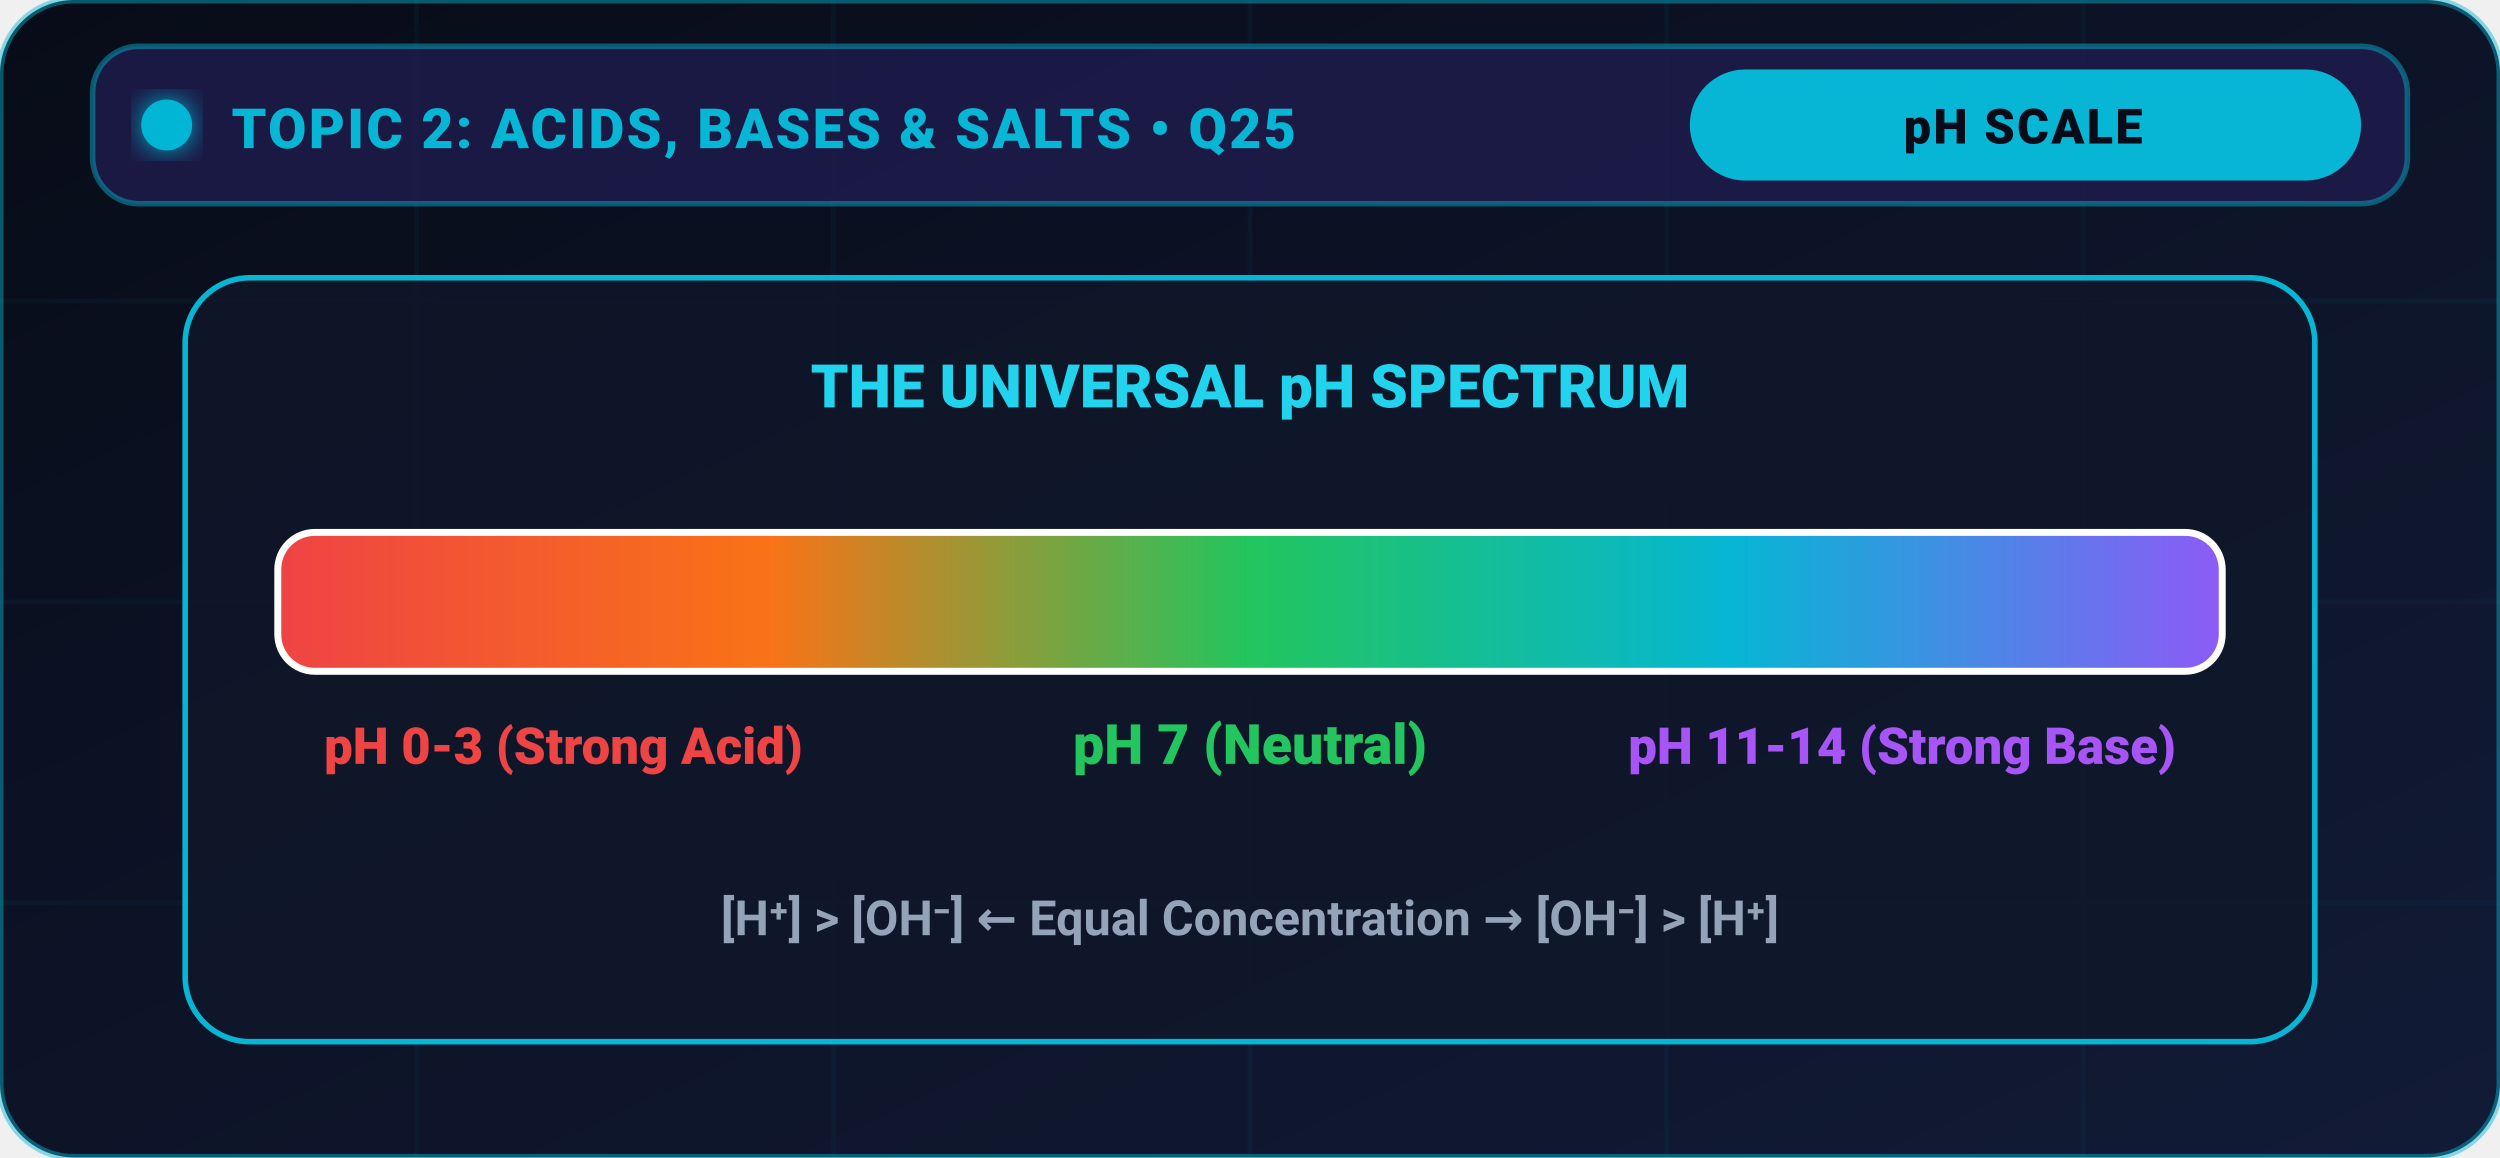
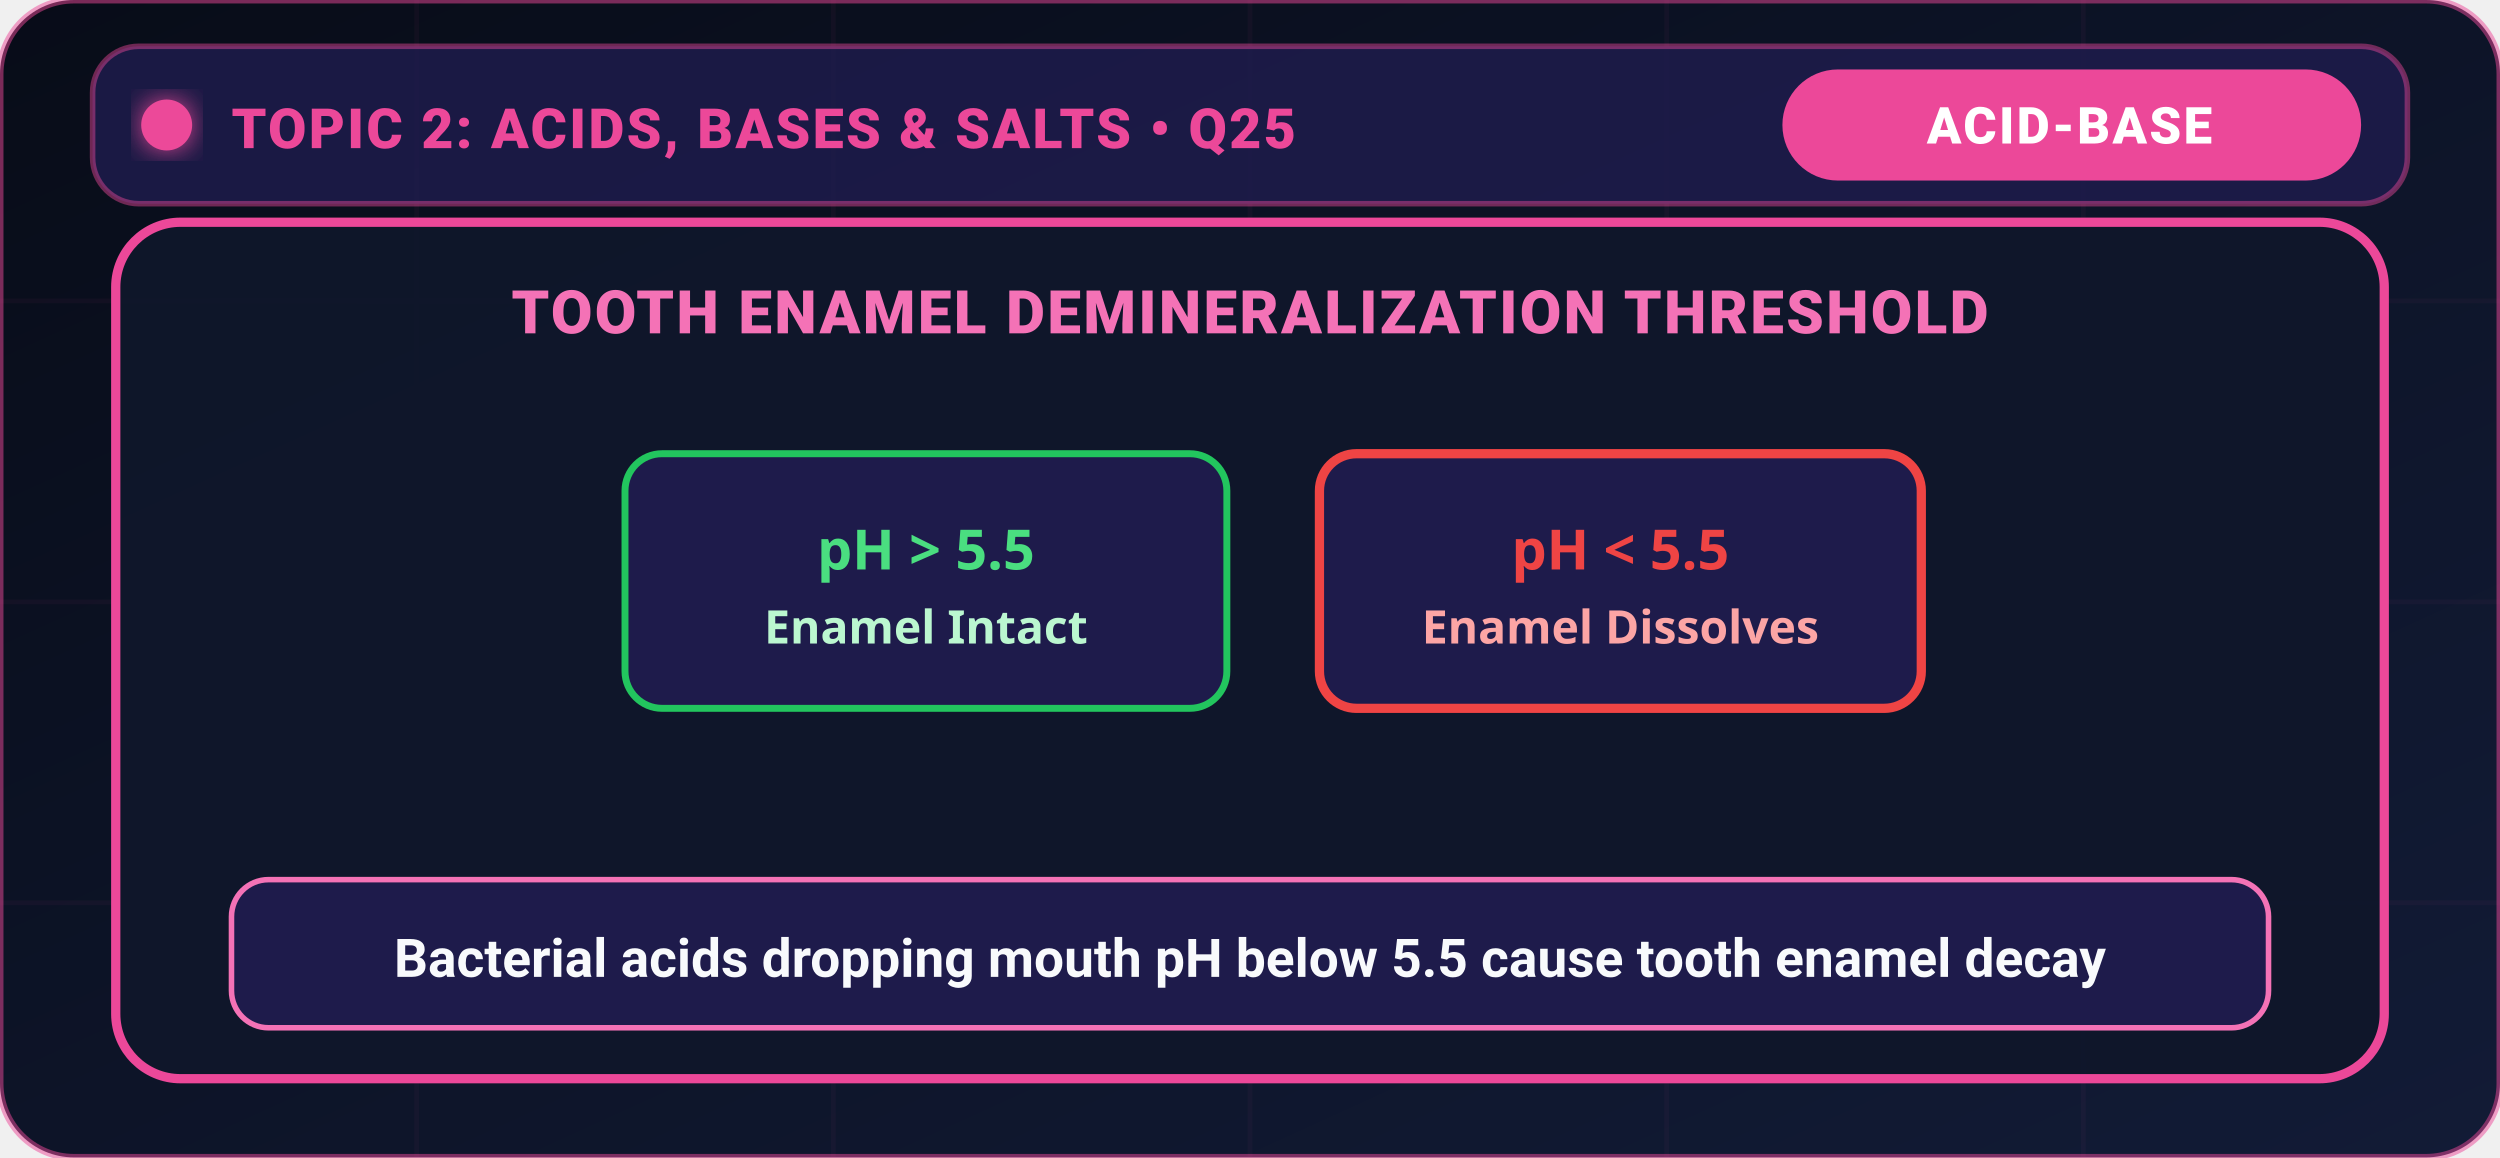
<svg xmlns="http://www.w3.org/2000/svg" viewBox="0 0 540 250" width="100%" height="100%">
  <defs>
-     <linearGradient id="bg_tf_2_25" x1="0%" y1="0%" x2="100%" y2="100%">
+     <linearGradient id="bg_t2_tf_25" x1="0%" y1="0%" x2="100%" y2="100%">
      <stop offset="0%" stop-color="#080c18" />
      <stop offset="50%" stop-color="#0d1428" />
      <stop offset="100%" stop-color="#121b36" />
    </linearGradient>
-     <filter id="glow_tf_2_25" x="-20%" y="-20%" width="140%" height="140%">
+     <filter id="glow_t2_tf_25" x="-20%" y="-20%" width="140%" height="140%">
      <feGaussianBlur stdDeviation="3" result="blur" />
      <feComposite in="SourceGraphic" in2="blur" operator="over" />
    </filter>
  </defs>
-   <rect width="540" height="250" rx="16" fill="url(#bg_tf_2_25)" stroke="#06b6d4" stroke-width="1.5" stroke-opacity="0.45" />
-   <g opacity="0.04" stroke="#06b6d4" stroke-width="1">
+   <rect width="540" height="250" rx="16" fill="url(#bg_t2_tf_25)" stroke="#ec4899" stroke-width="1.5" stroke-opacity="0.5" />
+   <g opacity="0.04" stroke="#ec4899" stroke-width="1">
    <line x1="90" y1="0" x2="90" y2="250" />
    <line x1="180" y1="0" x2="180" y2="250" />
    <line x1="270" y1="0" x2="270" y2="250" />
    <line x1="360" y1="0" x2="360" y2="250" />
    <line x1="450" y1="0" x2="450" y2="250" />
    <line x1="0" y1="65" x2="540" y2="65" />
    <line x1="0" y1="130" x2="540" y2="130" />
    <line x1="0" y1="195" x2="540" y2="195" />
  </g>
-   <rect x="20" y="10" width="500" height="34" rx="10" fill="#1e1b4b" fill-opacity="0.85" stroke="#06b6d4" stroke-width="1.2" stroke-opacity="0.45" />
-   <circle cx="36" cy="27" r="5.5" fill="#06b6d4" filter="url(#glow_tf_2_25)" />
-   <text x="50" y="32" fill="#06b6d4" font-family="'Segoe UI', Roboto, sans-serif" font-size="12" font-weight="900" letter-spacing="0.5">TOPIC 2: ACIDS, BASES &amp; SALTS • Q25</text>
-   <rect x="365" y="15" width="145" height="24" rx="12" fill="#06b6d4" />
-   <text x="437" y="31" fill="#080c18" font-family="'Segoe UI', Roboto, sans-serif" font-size="10.5" font-weight="900" text-anchor="middle" letter-spacing="0.5">pH SCALE</text>
-   <rect x="40" y="60" width="460" height="165" rx="14" fill="#0f172a" fill-opacity="0.8" stroke="#06b6d4" stroke-width="1.2" />
-   <text x="270" y="88" fill="#22d3ee" font-family="'Segoe UI', Roboto, sans-serif" font-size="13" font-weight="900" text-anchor="middle">THE UNIVERSAL pH SPECTRUM</text>
-   <defs>
-     <linearGradient id="ph_bar_grad_fixed" x1="0%" y1="0%" x2="100%" y2="0%">
-       <stop offset="0%" stop-color="#ef4444" />
-       <stop offset="25%" stop-color="#f97316" />
-       <stop offset="50%" stop-color="#22c55e" />
-       <stop offset="75%" stop-color="#06b6d4" />
-       <stop offset="100%" stop-color="#8b5cf6" />
-     </linearGradient>
-   </defs>
-   <rect x="60" y="115" width="420" height="30" rx="8" fill="url(#ph_bar_grad_fixed)" stroke="#ffffff" stroke-width="1.5" />
-   <text x="70" y="165" fill="#ef4444" font-family="'Segoe UI', Roboto, sans-serif" font-size="11" font-weight="900">pH 0-3 (Strong Acid)</text>
-   <text x="270" y="165" fill="#22c55e" font-family="'Segoe UI', Roboto, sans-serif" font-size="12" font-weight="900" text-anchor="middle">pH 7 (Neutral)</text>
-   <text x="470" y="165" fill="#a855f7" font-family="'Segoe UI', Roboto, sans-serif" font-size="11" font-weight="900" text-anchor="end">pH 11-14 (Strong Base)</text>
-   <text x="270" y="202" fill="#94a3b8" font-family="'Segoe UI', Roboto, sans-serif" font-size="10.5" font-weight="700" text-anchor="middle">[H⁺] &gt; [OH⁻]  ←  Equal Concentration  →  [OH⁻] &gt; [H⁺]</text>
+   <rect x="20" y="10" width="500" height="34" rx="10" fill="#1e1b4b" fill-opacity="0.85" stroke="#ec4899" stroke-width="1.2" stroke-opacity="0.45" />
+   <circle cx="36" cy="27" r="5.5" fill="#ec4899" filter="url(#glow_t2_tf_25)" />
+   <text x="50" y="32" fill="#ec4899" font-family="'Segoe UI', Roboto, sans-serif" font-size="12" font-weight="900" letter-spacing="0.5">TOPIC 2: ACIDS, BASES &amp; SALTS • Q25</text>
+   <rect x="385" y="15" width="125" height="24" rx="12" fill="#ec4899" />
+   <text x="447" y="31" fill="#ffffff" font-family="'Segoe UI', Roboto, sans-serif" font-size="11" font-weight="900" text-anchor="middle" letter-spacing="0.5">ACID-BASE</text>
+   <g transform="translate(25, 48)">
+     <rect x="0" y="0" width="490" height="185" rx="14" fill="#0f172a" fill-opacity="0.95" stroke="#ec4899" stroke-width="2" />
+     <text x="245" y="24" fill="#f472b6" font-family="'Segoe UI', Roboto, sans-serif" font-size="13" font-weight="900" text-anchor="middle" letter-spacing="0.5">
+       TOOTH ENAMEL DEMINERALIZATION THRESHOLD
+     </text>
+     <g transform="translate(90, 35)">
+       <rect x="20" y="15" width="130" height="55" rx="8" fill="#1e1b4b" stroke="#22c55e" stroke-width="1.5" />
+       <text x="85" y="40" fill="#4ade80" font-family="sans-serif" font-size="12" font-weight="900" text-anchor="middle">pH &gt; 5.5</text>
+       <text x="85" y="56" fill="#bbf7d0" font-family="sans-serif" font-size="10" font-weight="700" text-anchor="middle">Enamel Intact</text>
+       <rect x="170" y="15" width="130" height="55" rx="8" fill="#1e1b4b" stroke="#ef4444" stroke-width="2" />
+       <text x="235" y="40" fill="#ef4444" font-family="sans-serif" font-size="12" font-weight="900" text-anchor="middle">pH &lt; 5.5</text>
+       <text x="235" y="56" fill="#fca5a5" font-family="sans-serif" font-size="10" font-weight="700" text-anchor="middle">Enamel Dissolves</text>
+     </g>
+     <g transform="translate(25, 142)">
+       <rect x="0" y="0" width="440" height="32" rx="8" fill="#1e1b4b" stroke="#f472b6" stroke-width="1.2" />
+       <text x="220" y="21" fill="#f8fafc" font-family="'Segoe UI', Roboto, sans-serif" font-size="11.5" font-weight="700" text-anchor="middle">
+         Bacterial acids dropping mouth pH below 5.5 cause tooth enamel decay
+       </text>
+     </g>
+   </g>
</svg>
